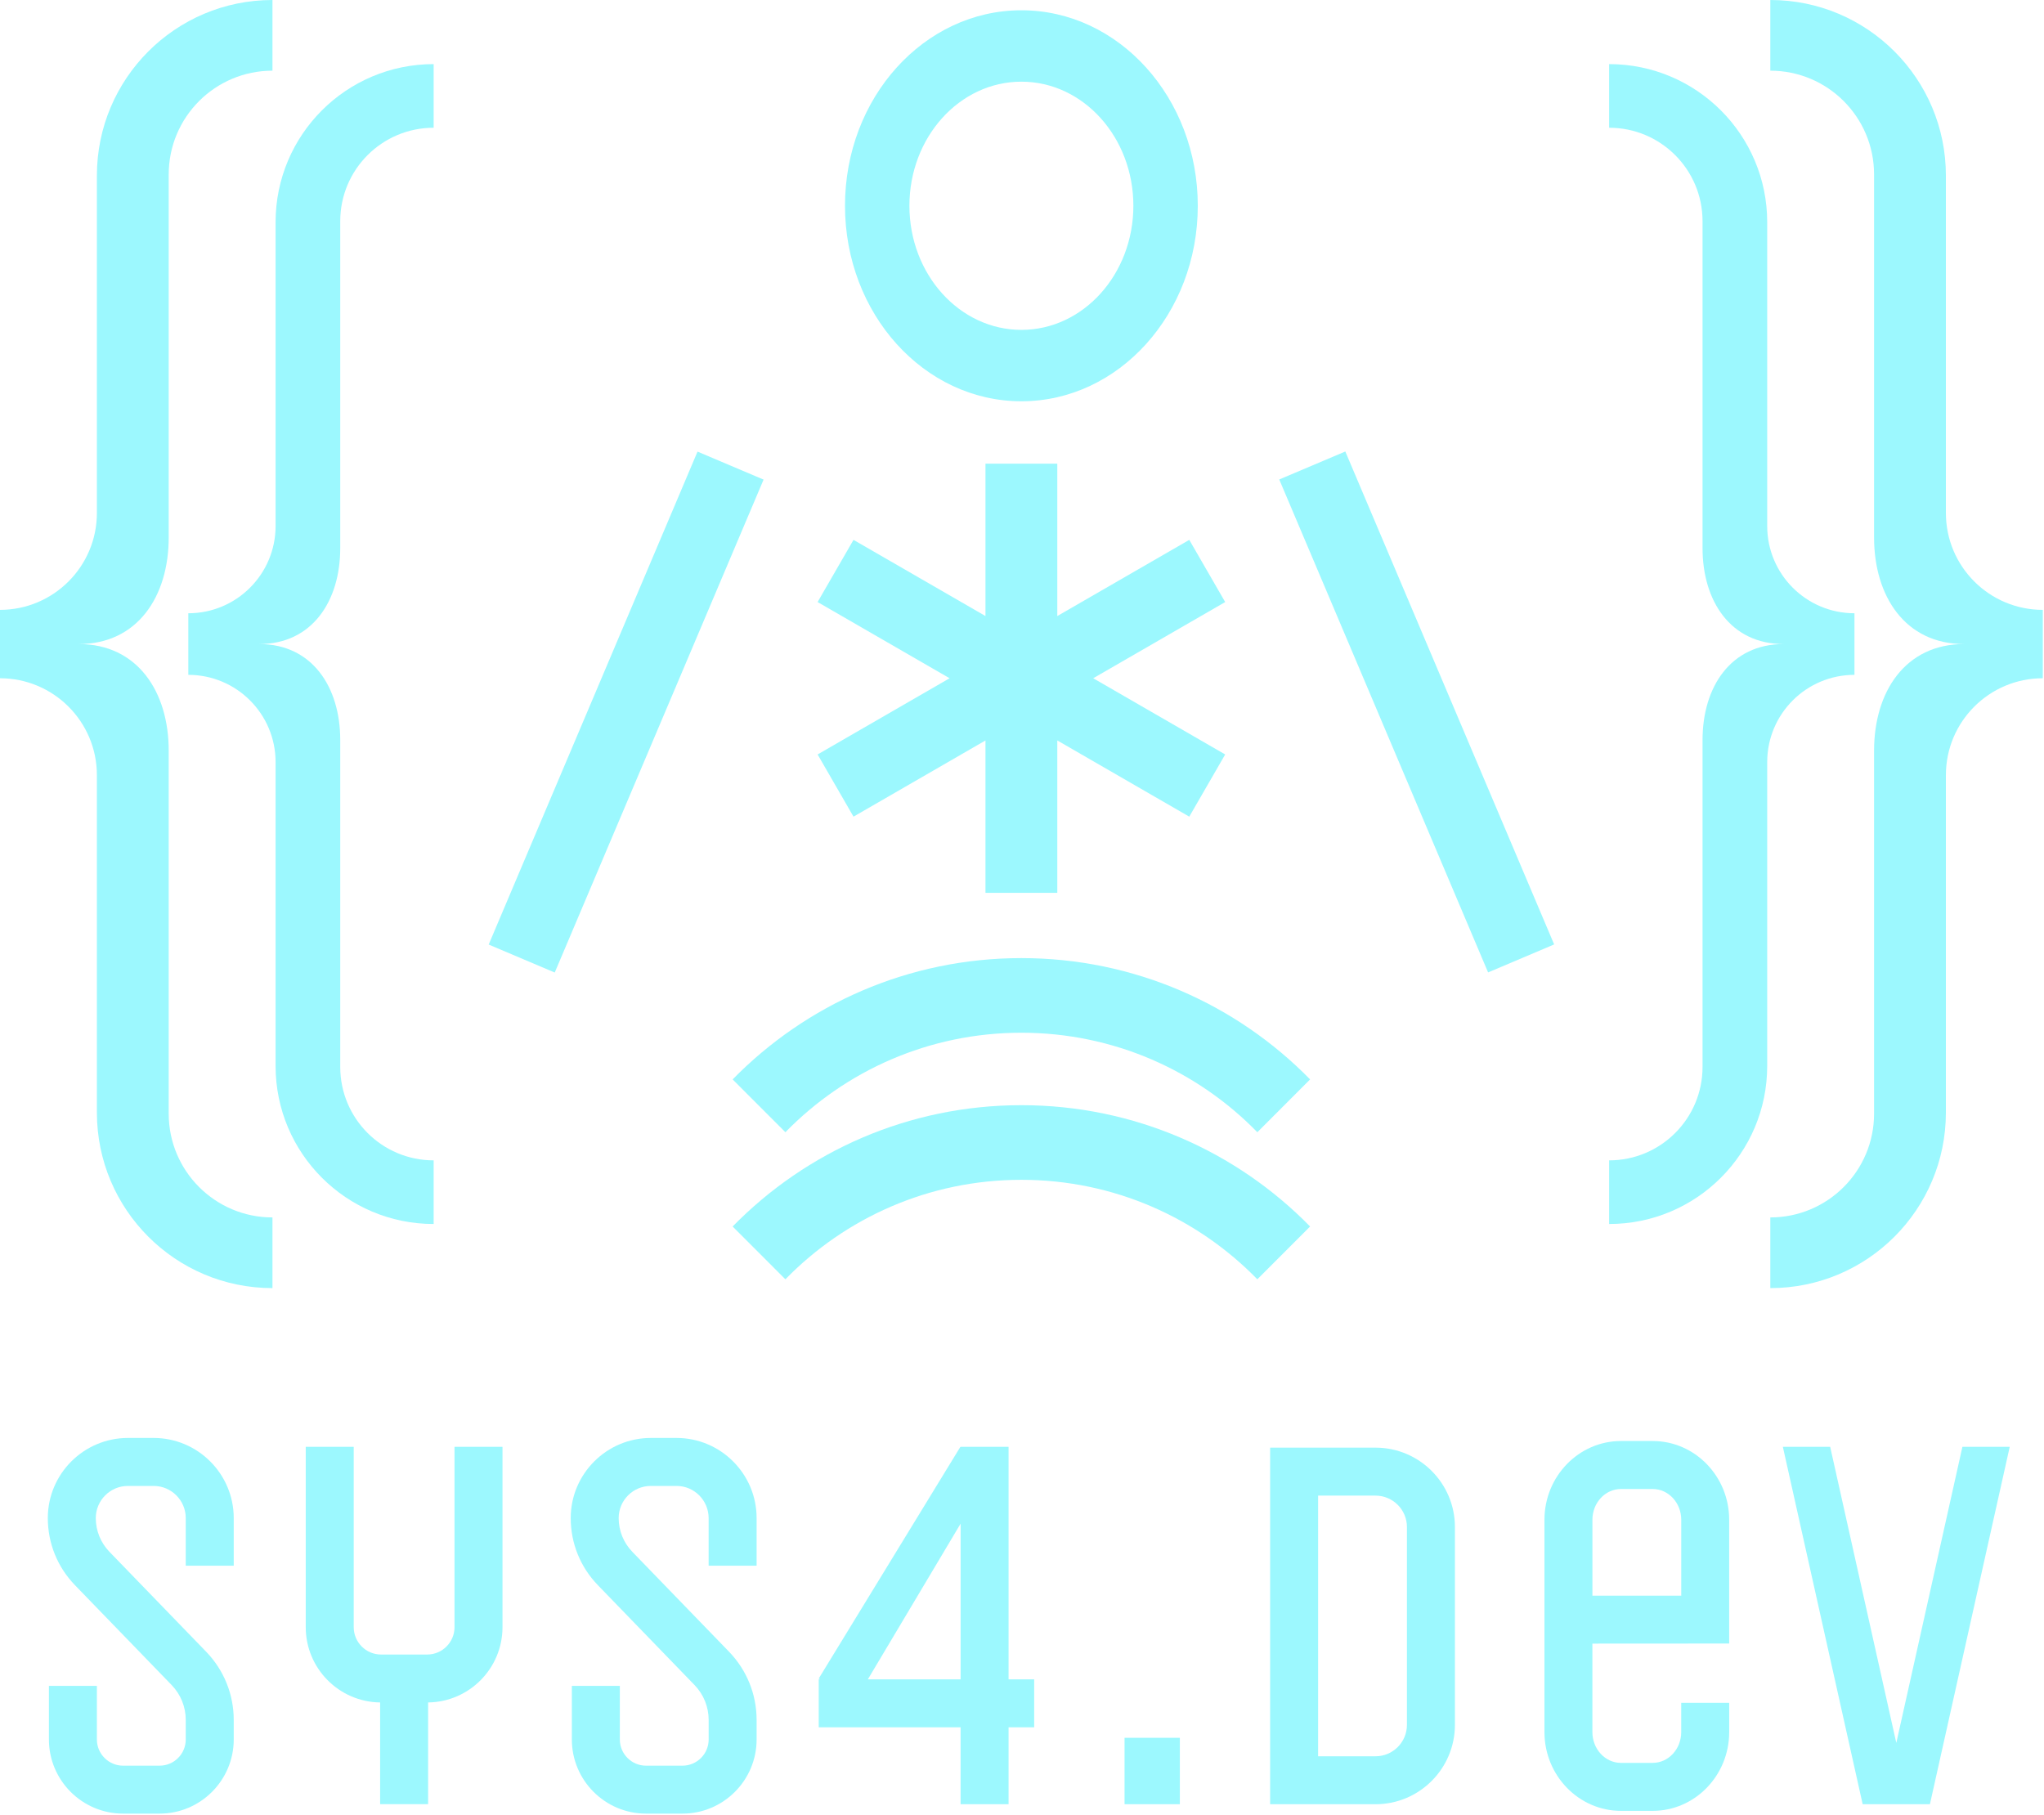
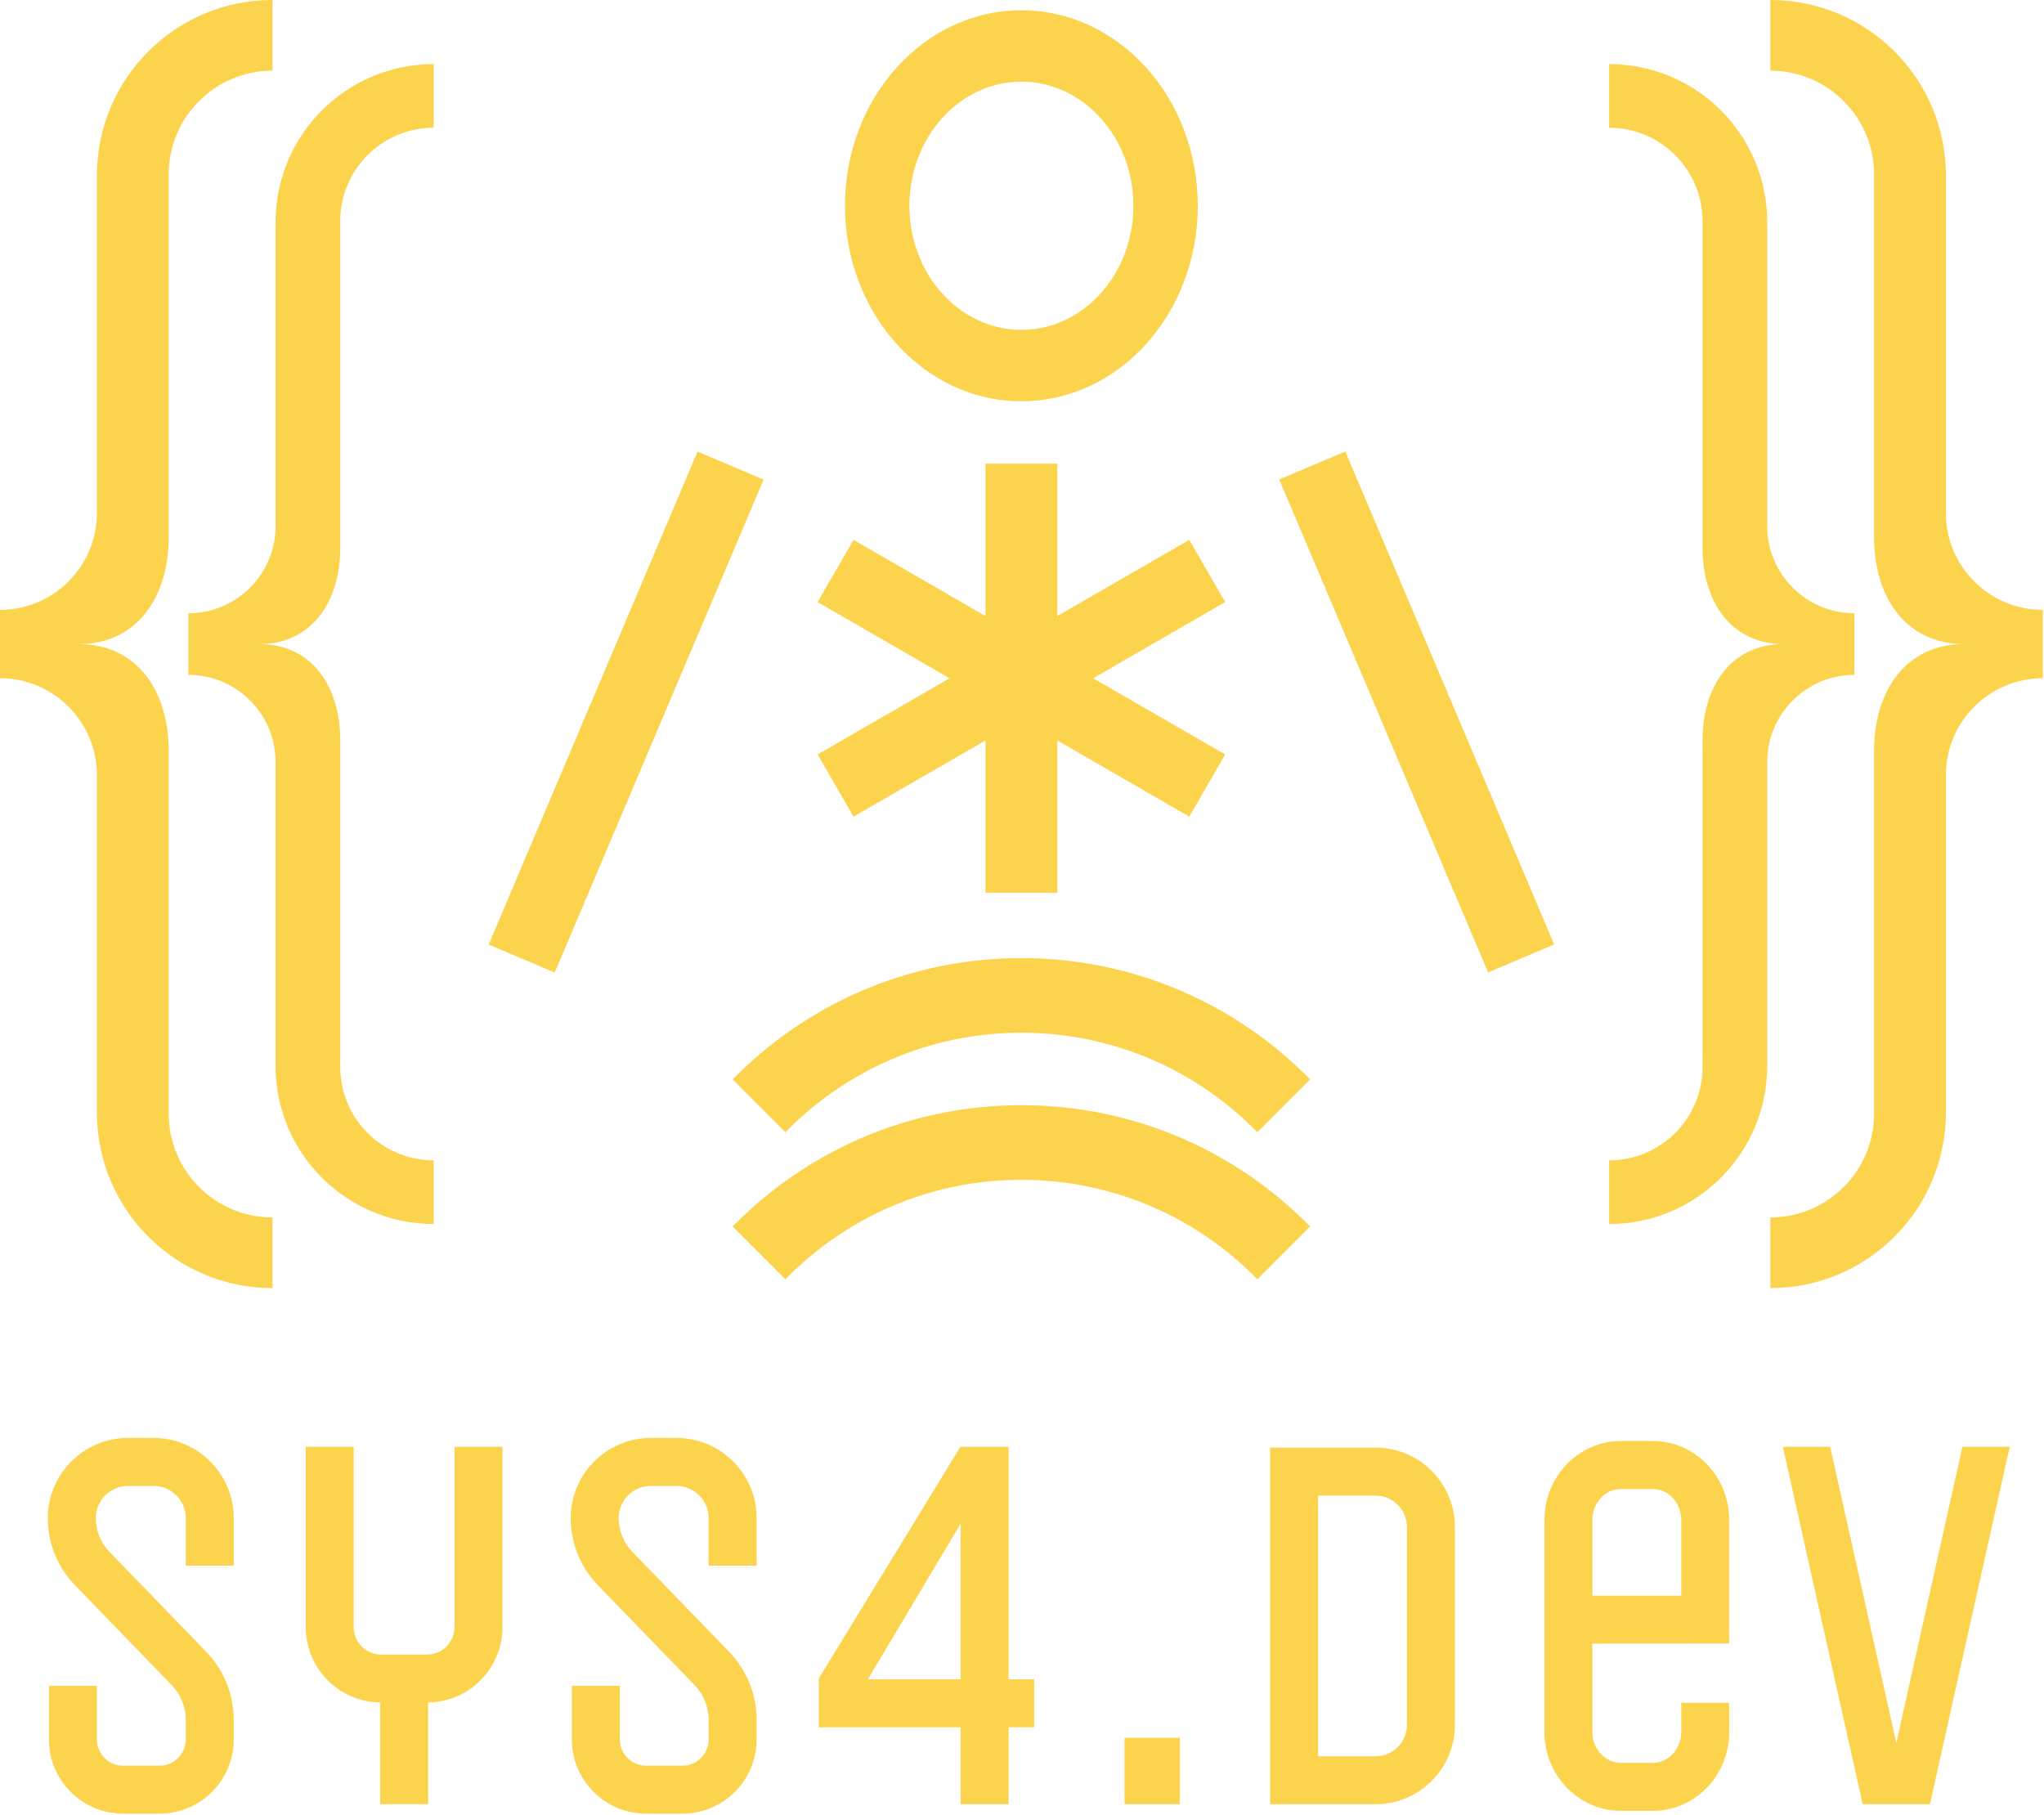
<svg xmlns="http://www.w3.org/2000/svg" width="740px" height="657px" viewBox="0 0 740 657" version="1.1">
  <g id="Artboard" stroke="none" stroke-width="1" fill="none" fill-rule="evenodd">
-     <g id="Group-2" fill="#9CF8FE" fill-rule="nonzero">
+     <g id="Group-2" fill="#FCD34D" fill-rule="nonzero">
      <path d="M61.08,194.59 L61.08,63.15 C61.08,42.41 77.89,25.59 98.64,25.59 L98.64,0 L98.64,0 C63.54,0 35.08,28.46 35.08,63.56 L35.08,185.72 C35.08,205.09 19.37,220.8 0,220.8 L0,233.18 L0,245.56 C19.37,245.56 35.08,261.27 35.08,280.64 L35.08,402.8 C35.08,437.9 63.53,466.36 98.64,466.36 L98.64,466.36 L98.64,440.77 C77.9,440.77 61.08,423.96 61.08,403.21 L61.08,271.77 C61.08,250.46 49.79,233.18 28.48,233.18 C49.79,233.18 61.08,215.9 61.08,194.59 Z" id="Path" />
      <path d="M123.18,198.43 L123.18,80.07 C123.18,61.39 138.32,46.25 157,46.25 L157,23.21 L157,23.21 C125.39,23.21 99.77,48.83 99.77,80.44 L99.77,190.44 C99.77,207.89 85.63,222.03 68.18,222.03 L68.18,233.18 L68.18,244.33 C85.63,244.33 99.77,258.47 99.77,275.92 L99.77,385.92 C99.77,417.53 125.39,443.15 157,443.15 L157,443.15 L157,420.11 C138.32,420.11 123.18,404.97 123.18,386.29 L123.18,267.93 C123.18,248.74 113.01,233.18 93.82,233.18 C113.01,233.18 123.18,217.62 123.18,198.43 Z" id="Path" />
      <rect id="Rectangle" transform="translate(226.6809, 257.8068) rotate(22.96011) translate(-226.6809, -257.8068) " x="213.696" y="160.894" width="25.971" height="193.825" />
      <path d="M678.48,194.59 L678.48,63.15 C678.48,42.41 661.67,25.59 640.92,25.59 L640.92,0 L640.92,0 C676.02,0 704.48,28.46 704.48,63.56 L704.48,185.72 C704.48,205.09 720.19,220.8 739.56,220.8 L739.56,233.18 L739.56,245.56 C720.19,245.56 704.48,261.27 704.48,280.64 L704.48,402.8 C704.48,437.9 676.03,466.36 640.92,466.36 L640.92,466.36 L640.92,440.77 C661.66,440.77 678.48,423.96 678.48,403.21 L678.48,271.77 C678.48,250.46 689.77,233.18 711.08,233.18 C689.77,233.18 678.48,215.9 678.48,194.59 Z" id="Path" />
      <path d="M616.38,198.43 L616.38,80.07 C616.38,61.39 601.24,46.25 582.56,46.25 L582.56,23.21 L582.56,23.21 C614.17,23.21 639.79,48.83 639.79,80.44 L639.79,190.44 C639.79,207.89 653.93,222.03 671.38,222.03 L671.38,233.18 L671.38,244.33 C653.93,244.33 639.79,258.47 639.79,275.92 L639.79,385.92 C639.79,417.53 614.17,443.15 582.56,443.15 L582.56,443.15 L582.56,420.11 C601.24,420.11 616.38,404.97 616.38,386.29 L616.38,267.93 C616.38,248.74 626.55,233.18 645.74,233.18 C626.55,233.18 616.38,217.62 616.38,198.43 Z" id="Path" />
      <rect id="Rectangle" transform="translate(512.8965, 257.7619) rotate(157.0399) translate(-512.8965, -257.7619) " x="499.911" y="160.849" width="25.971" height="193.825" />
      <path d="M369.78,3.72 C334.51,3.72 305.92,35.41 305.92,74.5 C305.92,113.59 334.51,145.28 369.78,145.28 C405.05,145.28 433.64,113.59 433.64,74.5 C433.64,35.41 405.05,3.72 369.78,3.72 Z M369.78,119.43 C347.39,119.43 329.24,99.31 329.24,74.5 C329.24,49.69 347.39,29.57 369.78,29.57 C392.17,29.57 410.32,49.69 410.32,74.5 C410.32,99.31 392.17,119.43 369.78,119.43 Z" id="Shape" />
      <polygon id="Path" points="443.56 217.97 430.56 195.46 382.78 223.04 382.78 167.87 356.78 167.87 356.78 223.04 309 195.46 296 217.97 343.78 245.56 296 273.15 309 295.67 356.78 268.08 356.78 323.25 382.78 323.25 382.78 268.08 430.56 295.67 443.56 273.15 395.78 245.56" />
      <path d="M369.78,346.88 C328.83,346.88 291.8,363.69 265.24,390.8 L284.34,409.92 C306.02,387.69 336.29,373.9 369.77,373.9 C403.27,373.9 433.54,387.69 455.2,409.92 L474.3,390.8 C447.76,363.69 410.73,346.88 369.78,346.88 Z" id="Path" />
      <path d="M369.78,400.13 C328.83,400.13 291.8,416.94 265.24,444.05 L284.34,463.17 C306.02,440.94 336.29,427.15 369.77,427.15 C403.27,427.15 433.54,440.94 455.2,463.17 L474.3,444.05 C447.76,416.94 410.73,400.13 369.78,400.13 Z" id="Path" />
    </g>
-     <g id="Group" transform="translate(17.31, 520.61)" fill="#9CF8FE" fill-rule="nonzero">
+     <g id="Group" transform="translate(17.31, 520.61)" fill="#FCD34D" fill-rule="nonzero">
      <path d="M38.3,0 L29.01,0 C13.01,0 5.68434189e-14,13.01 5.68434189e-14,29.01 C5.68434189e-14,38.13 3.49,46.76 9.84,53.31 L44.81,89.44 C48.12,92.86 49.94,97.36 49.94,102.11 L49.94,109.17 C49.94,114.4 45.69,118.65 40.46,118.65 L27.25,118.65 C22.03,118.65 17.77,114.4 17.77,109.17 L17.77,89.77 L0.4,89.77 L0.4,109.17 C0.4,123.97 12.44,136.01 27.24,136.01 L40.47,136.01 C55.27,136.01 67.31,123.97 67.31,109.17 L67.31,102.11 C67.31,92.82 63.75,84.03 57.29,77.36 L22.32,41.23 C19.13,37.93 17.37,33.59 17.37,29.01 C17.37,22.59 22.59,17.37 29.01,17.37 L38.3,17.37 C44.72,17.37 49.94,22.59 49.94,29.01 L49.94,46.24 L67.31,46.24 L67.31,29.01 C67.31,13.01 54.3,0 38.3,0 Z" id="Path" />
      <path d="M227.61,0 L218.32,0 C202.32,0 189.31,13.01 189.31,29.01 C189.31,38.13 192.8,46.76 199.15,53.31 L234.12,89.44 C237.43,92.86 239.25,97.36 239.25,102.11 L239.25,109.17 C239.25,114.4 235,118.65 229.77,118.65 L216.57,118.65 C211.35,118.65 207.09,114.4 207.09,109.17 L207.09,89.77 L189.72,89.77 L189.72,109.17 C189.72,123.97 201.76,136.01 216.56,136.01 L229.77,136.01 C244.57,136.01 256.61,123.97 256.61,109.17 L256.61,102.11 C256.61,92.82 253.05,84.03 246.59,77.36 L211.62,41.23 C208.43,37.93 206.67,33.59 206.67,29.01 C206.67,22.59 211.89,17.37 218.31,17.37 L227.6,17.37 C234.02,17.37 239.24,22.59 239.24,29.01 L239.24,46.24 L256.61,46.24 L256.61,29.01 C256.62,13.01 243.6,0 227.61,0 Z" id="Path" />
      <path d="M147.24,68.52 C147.24,73.97 142.8,78.41 137.35,78.41 L120.64,78.41 C115.19,78.41 110.75,73.97 110.75,68.52 L110.75,3.21 L93.38,3.21 L93.38,68.52 C93.38,83.44 105.43,95.58 120.31,95.76 L120.31,132.59 L137.68,132.59 L137.68,95.76 C152.56,95.58 164.61,83.44 164.61,68.52 L164.61,3.21 L147.24,3.21 L147.24,68.52 L147.24,68.52 Z" id="Path" />
      <path d="M347.84,3.22 L330.47,3.22 L330.47,3.29 L330.38,3.22 L279.1,87.1 L279.62,87.39 L279.1,87.39 L279.1,104.76 L330.46,104.76 L330.46,132.6 L347.83,132.6 L347.83,104.76 L357.1,104.76 L357.1,87.39 L347.83,87.39 L347.83,3.22 L347.84,3.22 Z M296.9,87.39 L297.06,87.1 L330.47,31.02 L330.47,87.4 L296.9,87.4 L296.9,87.39 Z" id="Shape" />
      <path d="M480.69,3.51 L442.52,3.51 L442.52,132.61 L480.69,132.61 C496.53,132.61 509.42,119.72 509.42,103.89 L509.42,32.23 C509.42,16.39 496.53,3.51 480.69,3.51 Z M492.05,103.89 C492.05,110.15 486.95,115.25 480.69,115.25 L459.89,115.25 L459.89,20.88 L480.69,20.88 C486.95,20.88 492.05,25.98 492.05,32.24 L492.05,103.89 Z" id="Shape" />
      <path d="M581.03,1.11 L569.53,1.11 C554.26,1.11 541.84,13.9 541.84,29.62 L541.84,106.5 C541.84,122.22 554.26,135.01 569.53,135.01 L581.03,135.01 C596.3,135.01 608.72,122.22 608.72,106.5 L608.72,95.9 L591.35,95.9 L591.35,106.5 C591.35,112.64 586.72,117.64 581.02,117.64 L569.52,117.64 C563.83,117.64 559.19,112.64 559.19,106.5 L559.19,74.46 L608.71,74.43 L608.71,29.61 C608.72,13.9 596.3,1.11 581.03,1.11 Z M591.36,57.1 L559.2,57.1 L559.2,29.62 C559.2,23.48 563.83,18.48 569.53,18.48 L581.03,18.48 C586.72,18.48 591.36,23.48 591.36,29.62 L591.36,57.1 L591.36,57.1 Z" id="Shape" />
      <polygon id="Path" points="693.15 3.22 669.22 110.41 645.28 3.22 628.15 3.22 657.04 132.6 669.22 132.6 681.39 132.6 710.28 3.22" />
      <rect id="Rectangle" x="389.82" y="108.56" width="20.02" height="24.04" />
    </g>
  </g>
</svg>
